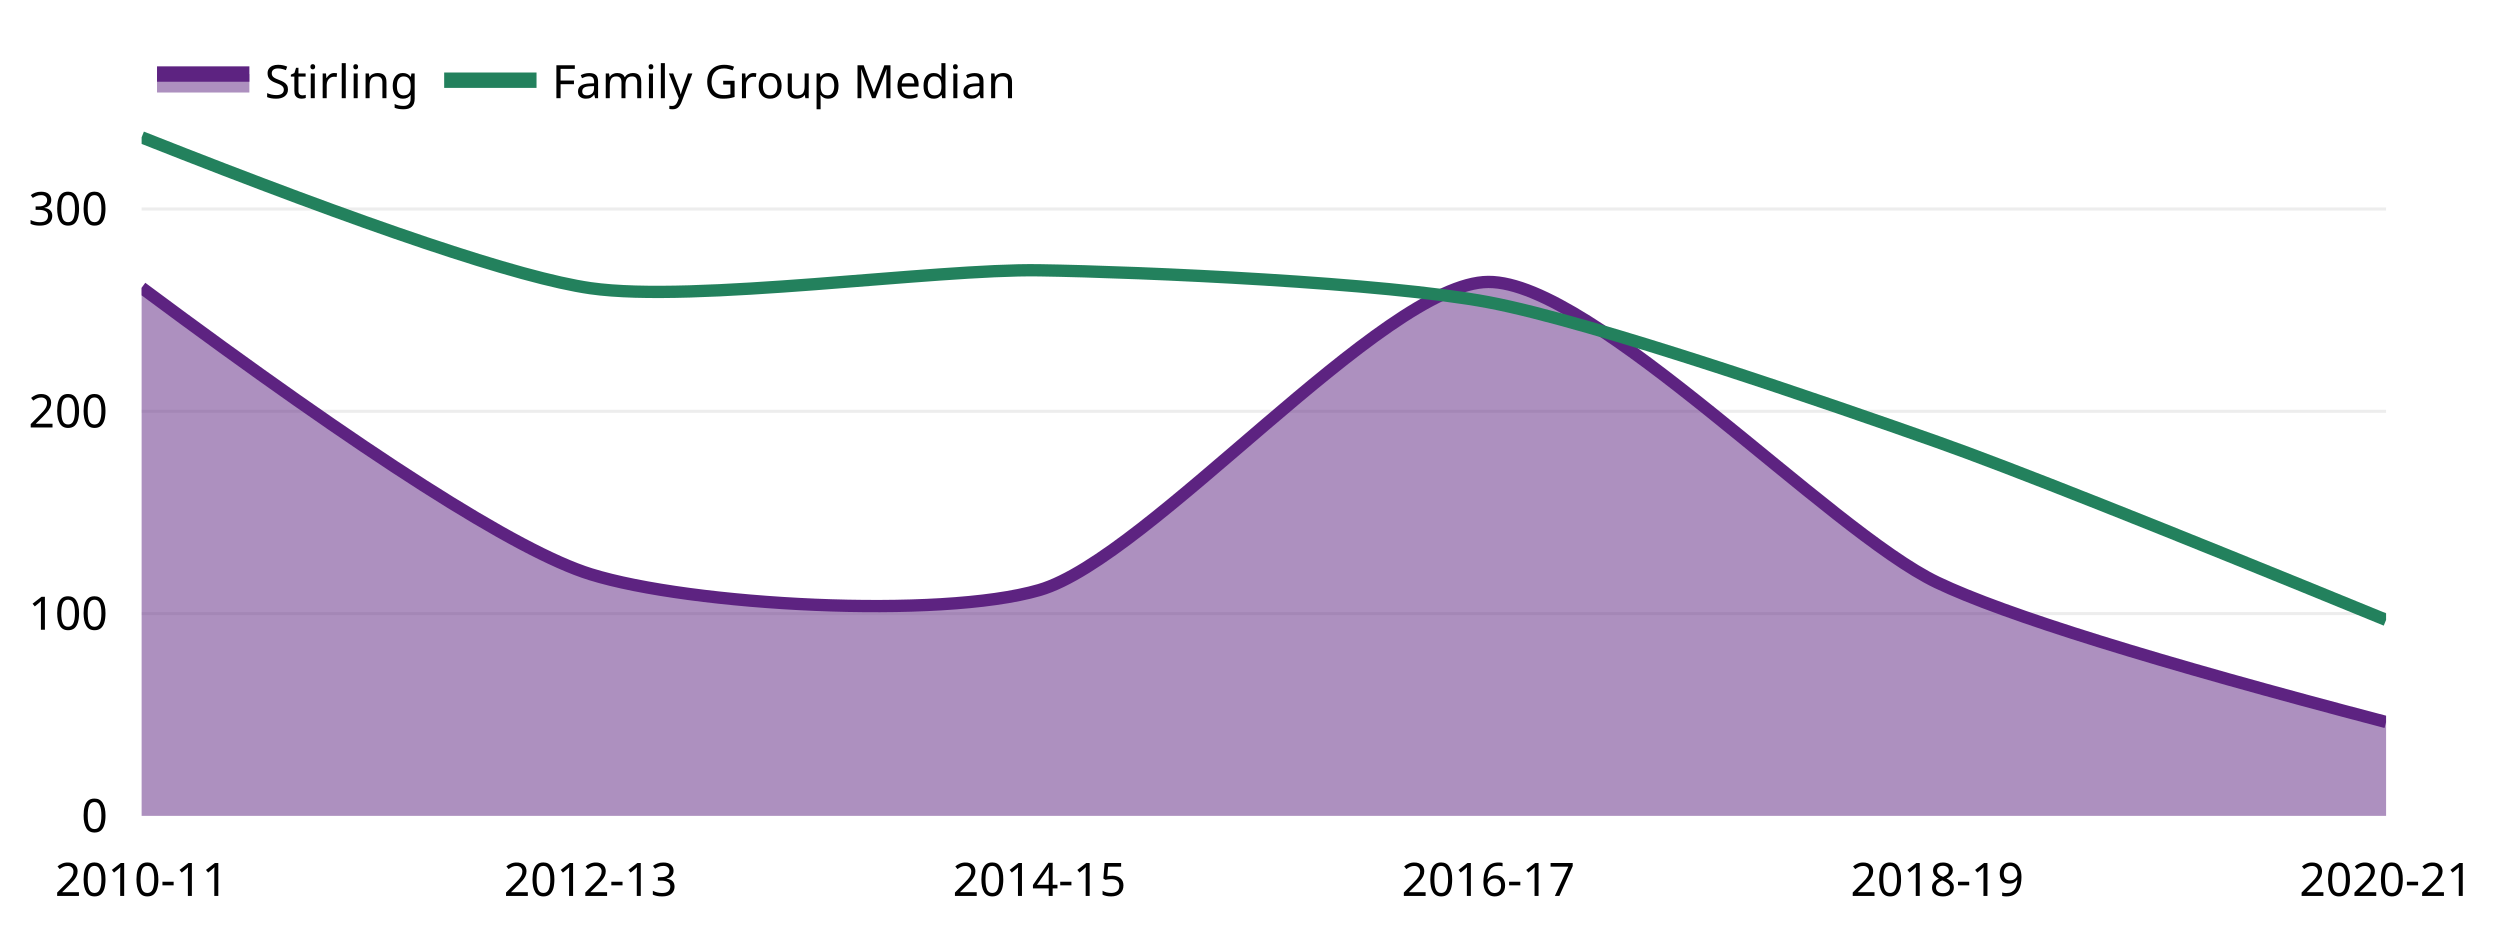
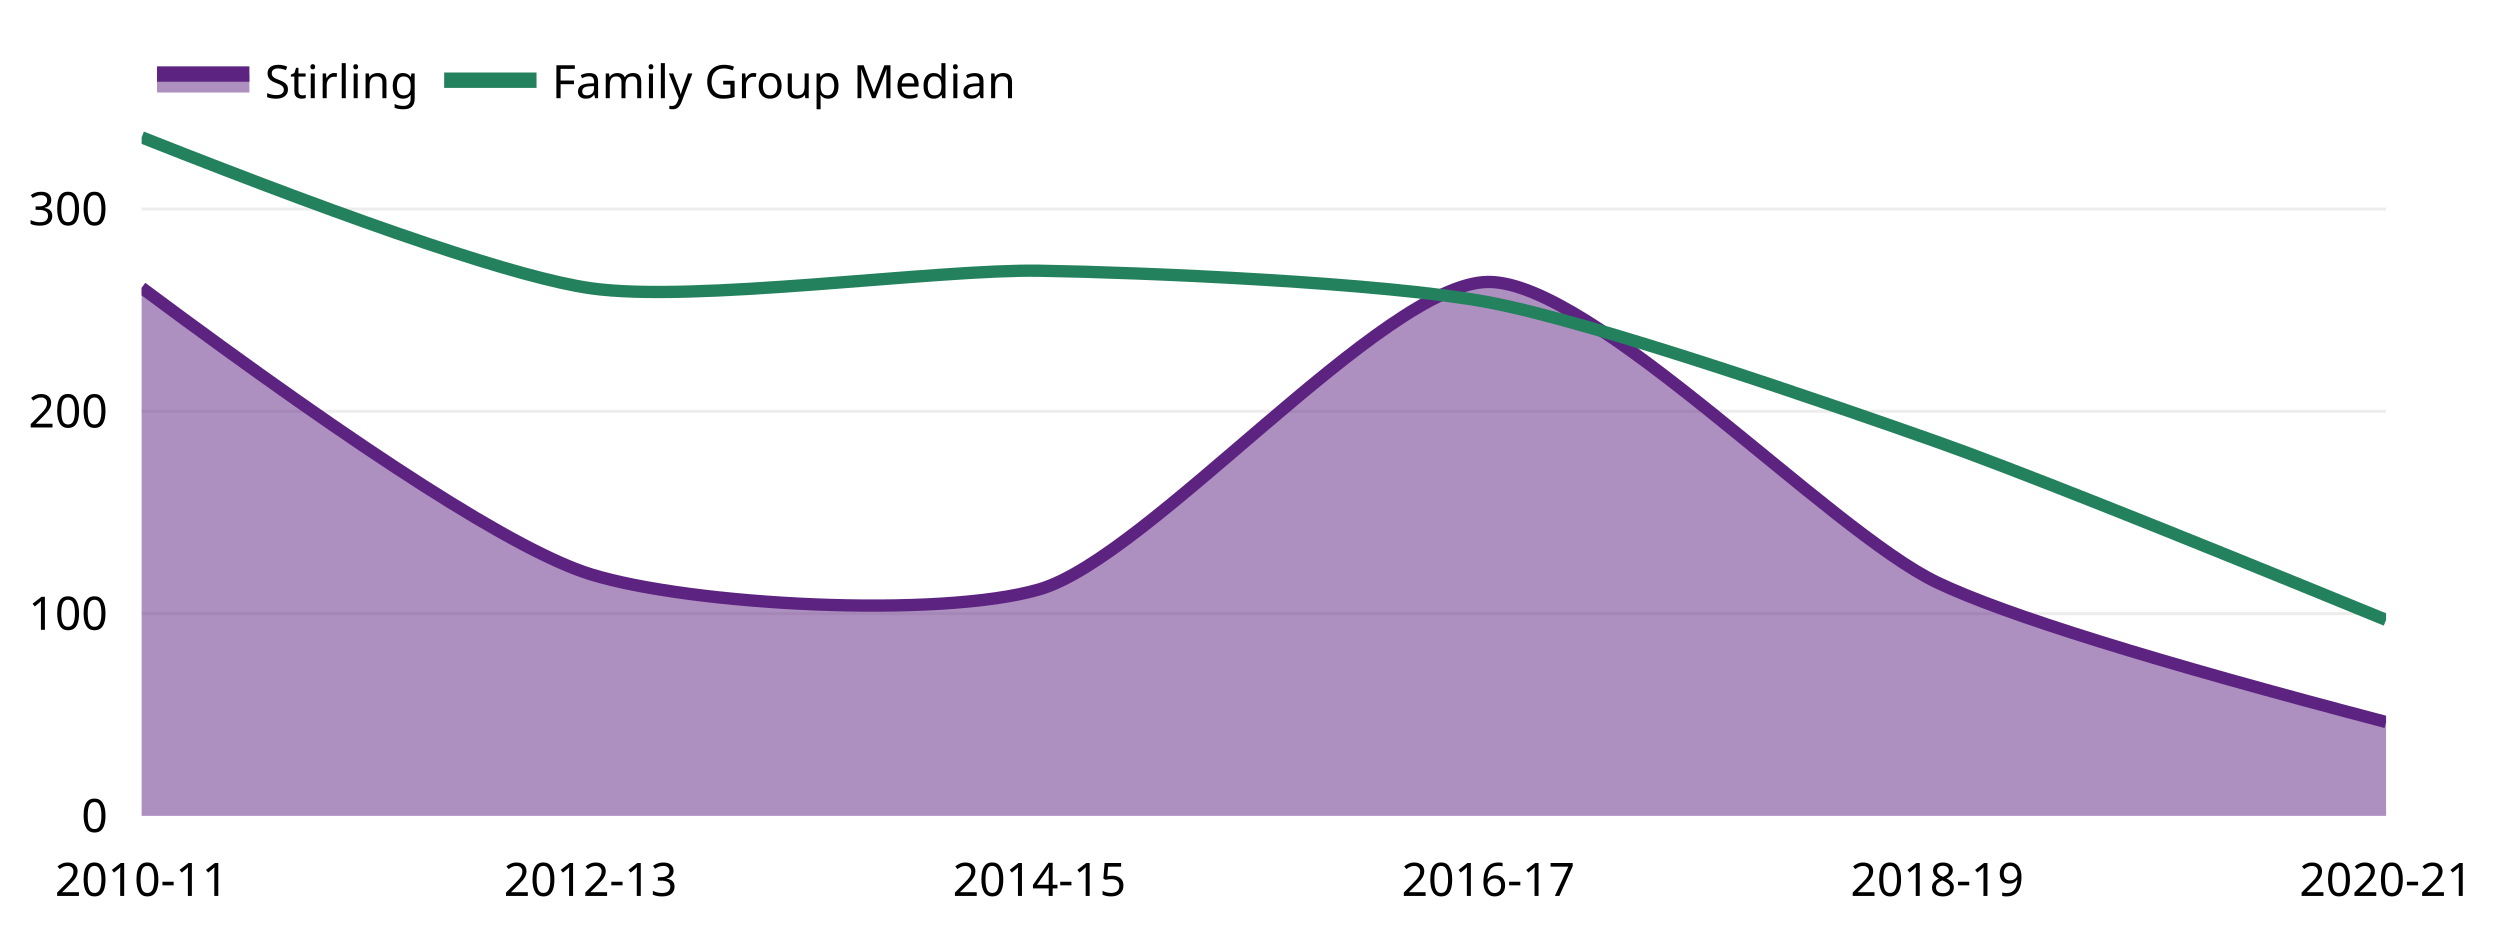
<svg xmlns="http://www.w3.org/2000/svg" class="main-svg" width="812" height="305" style="" viewBox="0 0 812 305">
  <rect x="0" y="0" width="812" height="305" style="fill: rgb(255, 255, 255); fill-opacity: 1;" />
-   <defs id="defs-519132">
+   <defs id="defs-d3c487">
    <g class="clips">
-       <clipPath id="clip519132xyplot" class="plotclip">
+       <clipPath id="clipd3c487xyplot" class="plotclip">
        <rect width="729" height="232" />
      </clipPath>
-       <clipPath class="axesclip" id="clip519132x">
+       <clipPath class="axesclip" id="clipd3c487x">
        <rect x="46" y="0" width="729" height="305" />
      </clipPath>
-       <clipPath class="axesclip" id="clip519132y">
+       <clipPath class="axesclip" id="clipd3c487y">
        <rect x="0" y="33" width="812" height="232" />
      </clipPath>
-       <clipPath class="axesclip" id="clip519132xy">
+       <clipPath class="axesclip" id="clipd3c487xy">
        <rect x="46" y="33" width="729" height="232" />
      </clipPath>
    </g>
    <g class="gradients" />
    <g class="patterns" />
  </defs>
  <g class="bglayer">
    <rect class="bg" x="36" y="23" width="749" height="252" style="fill: rgb(0, 0, 0); fill-opacity: 0; stroke-width: 0;" />
  </g>
  <g class="layer-below">
    <g class="imagelayer" />
    <g class="shapelayer" />
  </g>
  <g class="cartesianlayer">
    <g class="subplot xy">
      <g class="layer-subplot">
        <g class="shapelayer" />
        <g class="imagelayer" />
      </g>
      <g class="gridlayer">
        <g class="x">
          <path class="xgrid crisp" transform="translate(191.8,0)" d="M0,33v232" style="stroke: rgb(255, 255, 255); stroke-opacity: 1; stroke-width: 1px;" />
          <path class="xgrid crisp" transform="translate(337.6,0)" d="M0,33v232" style="stroke: rgb(255, 255, 255); stroke-opacity: 1; stroke-width: 1px;" />
          <path class="xgrid crisp" transform="translate(483.4,0)" d="M0,33v232" style="stroke: rgb(255, 255, 255); stroke-opacity: 1; stroke-width: 1px;" />
          <path class="xgrid crisp" transform="translate(629.2,0)" d="M0,33v232" style="stroke: rgb(255, 255, 255); stroke-opacity: 1; stroke-width: 1px;" />
        </g>
        <g class="y">
-           <path class="ygrid crisp" transform="translate(0,199.29)" d="M46,0h729" style="stroke: rgb(237, 237, 237); stroke-opacity: 1; stroke-width: 1px;" />
+           <path class="ygrid crisp" transform="translate(0,199.3)" d="M46,0h729" style="stroke: rgb(237, 237, 237); stroke-opacity: 1; stroke-width: 1px;" />
          <path class="ygrid crisp" transform="translate(0,133.59)" d="M46,0h729" style="stroke: rgb(237, 237, 237); stroke-opacity: 1; stroke-width: 1px;" />
-           <path class="ygrid crisp" transform="translate(0,67.88)" d="M46,0h729" style="stroke: rgb(237, 237, 237); stroke-opacity: 1; stroke-width: 1px;" />
+           <path class="ygrid crisp" transform="translate(0,67.89)" d="M46,0h729" style="stroke: rgb(237, 237, 237); stroke-opacity: 1; stroke-width: 1px;" />
        </g>
      </g>
      <g class="zerolinelayer">
        <path class="yzl zl crisp" transform="translate(0,265)" d="M46,0h729" style="stroke: rgb(255, 255, 255); stroke-opacity: 1; stroke-width: 2px;" />
      </g>
      <path class="xlines-below" />
      <path class="ylines-below" />
      <g class="overlines-below" />
      <g class="xaxislayer-below" />
      <g class="yaxislayer-below" />
      <g class="overaxes-below" />
-       <g class="plot" transform="translate(46,33)" clip-path="url(#clip519132xyplot)">
+       <g class="plot" transform="translate(46,33)" clip-path="url(#clipd3c487xyplot)">
        <g class="scatterlayer mlayer">
-           <g class="trace scatter trace7dfc62" style="stroke-miterlimit: 2;">
+           <g class="trace scatter tracef238b5" style="stroke-miterlimit: 2;">
            <g class="fills">
              <g>
-                 <path class="js-fill" d="M729,232L0,232L0,60.45Q110.2,142.43 145.8,153.5C178.49,163.67 259.06,168.11 291.6,158.64C327.42,148.22 403.31,58.77 437.4,58.57C471.35,58.37 547.91,139.33 583.2,156.19Q616.12,171.92 729,201.52" style="fill: rgb(93, 35, 129); fill-opacity: 0.5; stroke-width: 0;" />
+                 <path class="js-fill" d="M729,232L0,232L0,60.46Q110.2,142.46 145.8,153.5C178.49,163.64 259.06,167.89 291.6,158.41C327.41,147.98 403.32,58.75 437.4,58.57C471.36,58.39 547.91,139.33 583.2,156.19Q616.12,171.92 729,201.52" style="fill: rgb(93, 35, 129); fill-opacity: 0.5; stroke-width: 0;" />
              </g>
            </g>
            <g class="errorbars" />
            <g class="lines">
-               <path class="js-line" d="M0,60.45Q110.2,142.43 145.8,153.5C178.49,163.67 259.06,168.11 291.6,158.64C327.42,148.22 403.31,58.77 437.4,58.57C471.35,58.37 547.91,139.33 583.2,156.19Q616.12,171.92 729,201.52" style="vector-effect: non-scaling-stroke; fill: none; stroke: rgb(93, 35, 129); stroke-opacity: 1; stroke-width: 4px; opacity: 1;" />
+               <path class="js-line" d="M0,60.46Q110.2,142.46 145.8,153.5C178.49,163.64 259.06,167.89 291.6,158.41C327.41,147.98 403.32,58.75 437.4,58.57C471.36,58.39 547.91,139.33 583.2,156.19Q616.12,171.92 729,201.52" style="vector-effect: non-scaling-stroke; fill: none; stroke: rgb(93, 35, 129); stroke-opacity: 1; stroke-width: 4px; opacity: 1;" />
            </g>
            <g class="points" />
            <g class="text" />
          </g>
-           <g class="trace scatter trace6aeae4" style="stroke-miterlimit: 2; opacity: 1;">
+           <g class="trace scatter trace7ef954" style="stroke-miterlimit: 2; opacity: 1;">
            <g class="fills" />
            <g class="errorbars" />
            <g class="lines">
-               <path class="js-line" d="M0,11.6Q111.32,55.67 145.8,60.61C179.38,65.42 257.59,54.26 291.6,54.79C325.63,55.32 403.74,58.8 437.4,65.15C471.8,71.64 549.41,98.59 583.2,110.53Q617.45,122.63 729,168.36" style="vector-effect: non-scaling-stroke; fill: none; stroke: rgb(35, 129, 93); stroke-opacity: 1; stroke-width: 4px; opacity: 1;" />
+               <path class="js-line" d="M0,11.6Q111.32,55.67 145.8,60.62C179.38,65.44 257.59,54.4 291.6,54.93C325.63,55.46 403.74,58.83 437.4,65.16C471.8,71.63 549.41,98.59 583.2,110.53Q617.45,122.63 729,168.36" style="vector-effect: non-scaling-stroke; fill: none; stroke: rgb(35, 129, 93); stroke-opacity: 1; stroke-width: 4px; opacity: 1;" />
            </g>
            <g class="points" />
            <g class="text" />
          </g>
        </g>
      </g>
      <g class="overplot" />
      <path class="xlines-above crisp" d="M0,0" style="fill: none;" />
      <path class="ylines-above crisp" d="M0,0" style="fill: none;" />
      <g class="overlines-above" />
      <g class="xaxislayer-above">
        <g class="xtick">
          <text text-anchor="middle" x="0" y="291" transform="translate(46,0)" style="font-family: 'Segoe UI Semibold'; font-size: 15px; fill: rgb(0, 0, 0); fill-opacity: 1; white-space: pre; opacity: 1;">2010-11</text>
        </g>
        <g class="xtick">
          <text text-anchor="middle" x="0" y="291" transform="translate(191.8,0)" style="font-family: 'Segoe UI Semibold'; font-size: 15px; fill: rgb(0, 0, 0); fill-opacity: 1; white-space: pre; opacity: 1;">2012-13</text>
        </g>
        <g class="xtick">
          <text text-anchor="middle" x="0" y="291" transform="translate(337.6,0)" style="font-family: 'Segoe UI Semibold'; font-size: 15px; fill: rgb(0, 0, 0); fill-opacity: 1; white-space: pre; opacity: 1;">2014-15</text>
        </g>
        <g class="xtick">
          <text text-anchor="middle" x="0" y="291" transform="translate(483.4,0)" style="font-family: 'Segoe UI Semibold'; font-size: 15px; fill: rgb(0, 0, 0); fill-opacity: 1; white-space: pre; opacity: 1;">2016-17</text>
        </g>
        <g class="xtick">
          <text text-anchor="middle" x="0" y="291" transform="translate(629.2,0)" style="font-family: 'Segoe UI Semibold'; font-size: 15px; fill: rgb(0, 0, 0); fill-opacity: 1; white-space: pre; opacity: 1;">2018-19</text>
        </g>
        <g class="xtick">
          <text text-anchor="middle" x="0" y="291" transform="translate(775,0)" style="font-family: 'Segoe UI Semibold'; font-size: 15px; fill: rgb(0, 0, 0); fill-opacity: 1; white-space: pre; opacity: 1;">2020-21</text>
        </g>
      </g>
      <g class="yaxislayer-above">
        <g class="ytick">
          <text text-anchor="end" x="35" y="5.25" transform="translate(0,265)" style="font-family: 'Segoe UI Semibold'; font-size: 15px; fill: rgb(0, 0, 0); fill-opacity: 1; white-space: pre; opacity: 1;">0</text>
        </g>
        <g class="ytick">
-           <text text-anchor="end" x="35" y="5.25" style="font-family: 'Segoe UI Semibold'; font-size: 15px; fill: rgb(0, 0, 0); fill-opacity: 1; white-space: pre; opacity: 1;" transform="translate(0,199.29)">100</text>
+           <text text-anchor="end" x="35" y="5.25" style="font-family: 'Segoe UI Semibold'; font-size: 15px; fill: rgb(0, 0, 0); fill-opacity: 1; white-space: pre; opacity: 1;" transform="translate(0,199.3)">100</text>
        </g>
        <g class="ytick">
          <text text-anchor="end" x="35" y="5.25" style="font-family: 'Segoe UI Semibold'; font-size: 15px; fill: rgb(0, 0, 0); fill-opacity: 1; white-space: pre; opacity: 1;" transform="translate(0,133.59)">200</text>
        </g>
        <g class="ytick">
-           <text text-anchor="end" x="35" y="5.25" style="font-family: 'Segoe UI Semibold'; font-size: 15px; fill: rgb(0, 0, 0); fill-opacity: 1; white-space: pre; opacity: 1;" transform="translate(0,67.88)">300</text>
+           <text text-anchor="end" x="35" y="5.25" style="font-family: 'Segoe UI Semibold'; font-size: 15px; fill: rgb(0, 0, 0); fill-opacity: 1; white-space: pre; opacity: 1;" transform="translate(0,67.89)">300</text>
        </g>
      </g>
      <g class="overaxes-above" />
    </g>
  </g>
  <g class="polarlayer" />
  <g class="smithlayer" />
  <g class="ternarylayer" />
  <g class="geolayer" />
  <g class="funnelarealayer" />
  <g class="pielayer" />
  <g class="iciclelayer" />
  <g class="treemaplayer" />
  <g class="sunburstlayer" />
  <g class="glimages" />
-   <defs id="topdefs-519132">
+   <defs id="topdefs-d3c487">
    <g class="clips" />
-     <clipPath id="legend519132">
+     <clipPath id="legendd3c487">
      <rect width="285" height="33" x="0" y="0" />
    </clipPath>
  </defs>
  <g class="layer-above">
    <g class="imagelayer" />
    <g class="shapelayer" />
  </g>
  <g class="infolayer">
    <g class="legend" pointer-events="all" transform="translate(46,9.8)">
      <rect class="bg" shape-rendering="crispEdges" width="285" height="33" x="0" y="0" style="stroke: rgb(68, 68, 68); stroke-opacity: 1; fill: rgb(0, 0, 0); fill-opacity: 0; stroke-width: 0px;" />
-       <g class="scrollbox" transform="" clip-path="url(#legend519132)">
+       <g class="scrollbox" transform="" clip-path="url(#legendd3c487)">
        <g class="groups">
          <g class="traces" transform="translate(0,16.25)" style="opacity: 1;">
            <text class="legendtext" text-anchor="start" x="40" y="5.85" style="font-family: 'Segoe UI Semibold'; font-size: 15px; fill: rgb(0, 0, 0); fill-opacity: 1; white-space: pre;">Stirling</text>
            <g class="layers">
              <g class="legendfill">
                <path class="js-fill" d="M5,-2h30v6h-30z" style="stroke-width: 0; fill: rgb(93, 35, 129); fill-opacity: 0.5;" />
              </g>
              <g class="legendlines">
                <path class="js-line" d="M5,-2h30" style="fill: none; stroke: rgb(93, 35, 129); stroke-opacity: 1; stroke-width: 5px;" />
              </g>
              <g class="legendsymbols">
                <g class="legendpoints" />
              </g>
            </g>
            <rect class="legendtoggle" x="0" y="-11.25" width="90.766" height="22.5" style="fill: rgb(0, 0, 0); fill-opacity: 0;" />
          </g>
          <g class="traces" transform="translate(93.26562,16.25)" style="opacity: 1;">
            <text class="legendtext" text-anchor="start" x="40" y="5.85" style="font-family: 'Segoe UI Semibold'; font-size: 15px; fill: rgb(0, 0, 0); fill-opacity: 1; white-space: pre;">Family Group Median</text>
            <g class="layers" style="opacity: 1;">
              <g class="legendfill" />
              <g class="legendlines">
                <path class="js-line" d="M5,0h30" style="fill: none; stroke: rgb(35, 129, 93); stroke-opacity: 1; stroke-width: 5px;" />
              </g>
              <g class="legendsymbols">
                <g class="legendpoints" />
              </g>
            </g>
            <rect class="legendtoggle" x="0" y="-11.25" width="188.609" height="22.5" style="fill: rgb(0, 0, 0); fill-opacity: 0;" />
          </g>
        </g>
      </g>
      <rect class="scrollbar" rx="20" ry="3" width="0" height="0" x="0" y="0" style="fill: rgb(128, 139, 164); fill-opacity: 1;" />
    </g>
    <g class="g-gtitle" />
    <g class="g-xtitle" />
    <g class="g-ytitle" />
  </g>
</svg>
